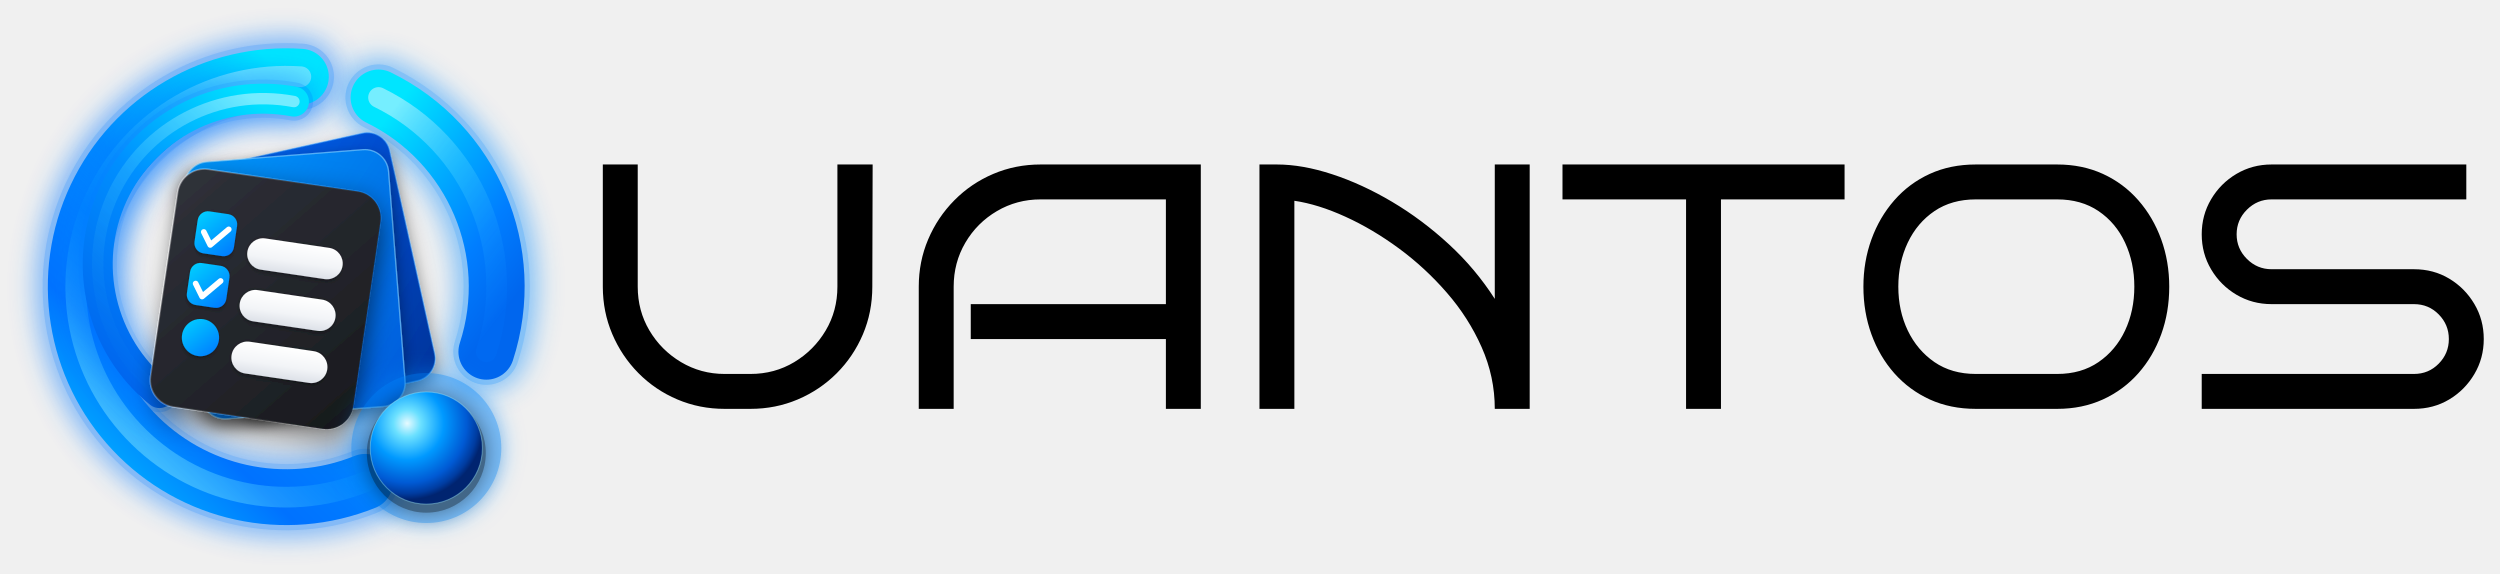
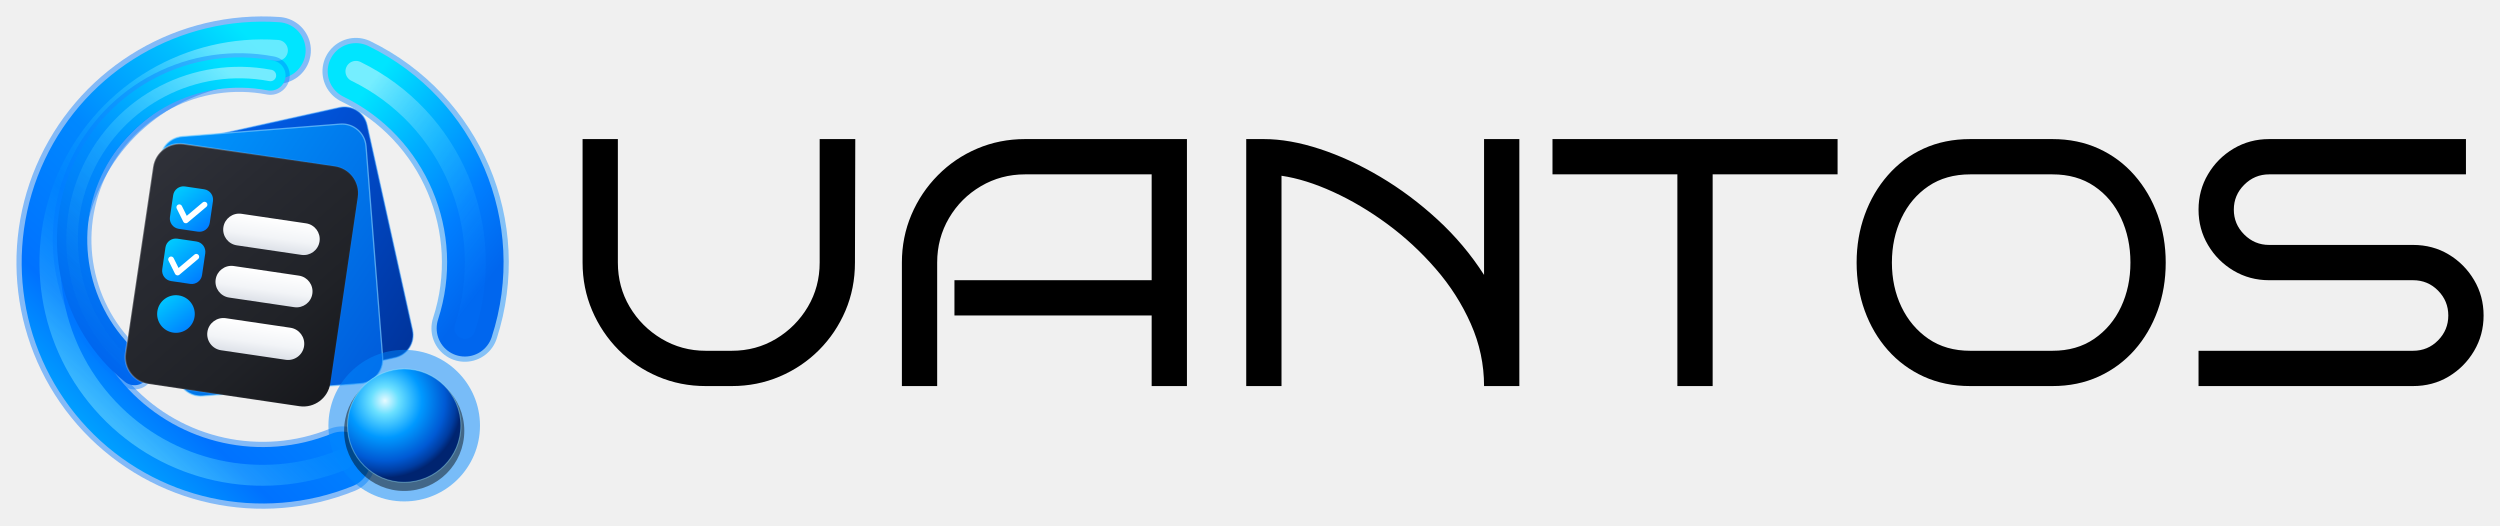
- <svg xmlns="http://www.w3.org/2000/svg" viewBox="-10.5 99.28 615.86 141.25" width="615.86" height="141.25" role="img" aria-label="Quantos">
+ <svg xmlns="http://www.w3.org/2000/svg" viewBox="-4 105.9 609.36 128" width="609.36" height="128" role="img" aria-label="Quantos">
  <g fill="currentColor">
-     <g transform="translate(-6.5 103.28) scale(0.1273885) translate(-104 -103)">
+     <g transform="translate(0 109.9) scale(0.1273885) translate(-155 -155)">
      <defs>
        <linearGradient id="bgGrad" x1="0%" y1="0%" x2="0%" y2="100%">
          <stop offset="0%" stop-color="#282930" />
          <stop offset="25%" stop-color="#202127" />
          <stop offset="65%" stop-color="#121317" />
          <stop offset="100%" stop-color="#090a0d" />
        </linearGradient>
        <linearGradient id="squircleRim" x1="0%" y1="0%" x2="0%" y2="100%">
          <stop offset="0%" stop-color="#ffffff" stop-opacity="0.18" />
          <stop offset="35%" stop-color="#ffffff" stop-opacity="0.03" />
          <stop offset="75%" stop-color="#000000" stop-opacity="0.35" />
          <stop offset="100%" stop-color="#000000" stop-opacity="0.75" />
        </linearGradient>
-         <filter id="ambientArcGlow" x="-70%" y="-70%" width="240%" height="240%">
-           <feGaussianBlur stdDeviation="28" result="blur1" />
-           <feGaussianBlur stdDeviation="12" result="blur2" />
-           <feMerge>
-             <feMergeNode in="blur1" />
-             <feMergeNode in="blur2" />
-             <feMergeNode in="SourceGraphic" />
-           </feMerge>
-         </filter>
-         <filter id="softOrbGlow" x="-80%" y="-80%" width="260%" height="260%">
-           <feGaussianBlur stdDeviation="22" result="blur" />
-           <feMerge>
-             <feMergeNode in="blur" />
-             <feMergeNode in="SourceGraphic" />
-           </feMerge>
-         </filter>
-         <filter id="cardShadow" x="-70%" y="-70%" width="240%" height="240%">
-           <feDropShadow dx="-6" dy="14" stdDeviation="16" flood-color="#000000" flood-opacity="0.55" />
-         </filter>
-         <filter id="frontCardShadow" x="-90%" y="-90%" width="280%" height="280%">
-           <feDropShadow dx="-6" dy="18" stdDeviation="22" flood-color="#000000" flood-opacity="0.65" />
-           <feDropShadow dx="8" dy="20" stdDeviation="26" flood-color="#000000" flood-opacity="0.5" />
-         </filter>
-         <filter id="pillShadow" x="-70%" y="-70%" width="240%" height="240%">
-           <feDropShadow dx="0" dy="3" stdDeviation="3.5" flood-color="#000000" flood-opacity="0.35" />
-         </filter>
        <radialGradient id="dotAmbient" cx="50%" cy="50%" r="50%">
          <stop offset="0%" stop-color="#0094ff" stop-opacity="0.75" />
          <stop offset="35%" stop-color="#0077ff" stop-opacity="0.4" />
          <stop offset="70%" stop-color="#0055ff" stop-opacity="0.12" />
          <stop offset="100%" stop-color="#0033ff" stop-opacity="0" />
        </radialGradient>
        <linearGradient id="outerArcGrad" x1="80%" y1="5%" x2="20%" y2="95%">
          <stop offset="0%" stop-color="#00e5ff" />
          <stop offset="15%" stop-color="#00c0ff" />
          <stop offset="45%" stop-color="#0088ff" />
          <stop offset="80%" stop-color="#0072ff" />
          <stop offset="100%" stop-color="#00a2ff" />
        </linearGradient>
        <linearGradient id="outerArcTube" x1="75%" y1="10%" x2="25%" y2="90%">
          <stop offset="0%" stop-color="#8ceeff" stop-opacity="0.85" />
          <stop offset="25%" stop-color="#38c8ff" stop-opacity="0.6" />
          <stop offset="60%" stop-color="#0099ff" stop-opacity="0.2" />
          <stop offset="100%" stop-color="#60d0ff" stop-opacity="0.75" />
        </linearGradient>
        <linearGradient id="rightArcGrad" x1="20%" y1="0%" x2="80%" y2="100%">
          <stop offset="0%" stop-color="#00e5ff" />
          <stop offset="35%" stop-color="#00aeff" />
          <stop offset="70%" stop-color="#007eff" />
          <stop offset="100%" stop-color="#0066ee" />
        </linearGradient>
        <linearGradient id="rightArcTube" x1="20%" y1="0%" x2="80%" y2="100%">
          <stop offset="0%" stop-color="#99f0ff" stop-opacity="0.9" />
          <stop offset="40%" stop-color="#38c8ff" stop-opacity="0.6" />
          <stop offset="100%" stop-color="#0077ff" stop-opacity="0.2" />
        </linearGradient>
        <linearGradient id="innerArcGrad" x1="80%" y1="0%" x2="20%" y2="100%">
          <stop offset="0%" stop-color="#00e0ff" />
          <stop offset="45%" stop-color="#0090ff" />
          <stop offset="100%" stop-color="#0066ee" />
        </linearGradient>
        <linearGradient id="innerArcTube" x1="80%" y1="0%" x2="20%" y2="100%">
          <stop offset="0%" stop-color="#a0f2ff" stop-opacity="0.85" />
          <stop offset="40%" stop-color="#40c8ff" stop-opacity="0.5" />
          <stop offset="100%" stop-color="#0077ee" stop-opacity="0.1" />
        </linearGradient>
        <radialGradient id="sphereGrad" cx="33%" cy="28%" r="68%">
          <stop offset="0%" stop-color="#e6faff" />
          <stop offset="18%" stop-color="#6be0ff" />
          <stop offset="48%" stop-color="#0099ff" />
          <stop offset="78%" stop-color="#005ad4" />
          <stop offset="92%" stop-color="#003ca0" />
          <stop offset="100%" stop-color="#002470" />
        </radialGradient>
        <linearGradient id="backCardGrad" x1="10%" y1="0%" x2="90%" y2="100%">
          <stop offset="0%" stop-color="#0066ee" />
          <stop offset="40%" stop-color="#0050d4" />
          <stop offset="100%" stop-color="#00359e" />
        </linearGradient>
        <linearGradient id="midCardGrad" x1="0%" y1="0%" x2="100%" y2="100%">
          <stop offset="0%" stop-color="#0099ff" />
          <stop offset="40%" stop-color="#0080f0" />
          <stop offset="100%" stop-color="#005ada" />
        </linearGradient>
        <linearGradient id="frontCardGrad" x1="0%" y1="0%" x2="100%" y2="100%">
          <stop offset="0%" stop-color="#30323a" />
          <stop offset="30%" stop-color="#282a31" />
          <stop offset="70%" stop-color="#202227" />
          <stop offset="100%" stop-color="#16171b" />
        </linearGradient>
        <linearGradient id="cardBevelGrad" x1="0%" y1="0%" x2="100%" y2="25%">
          <stop offset="0%" stop-color="#ffffff" stop-opacity="0.35" />
          <stop offset="45%" stop-color="#ffffff" stop-opacity="0.12" />
          <stop offset="100%" stop-color="#ffffff" stop-opacity="0.02" />
        </linearGradient>
        <linearGradient id="checkboxGrad" x1="0%" y1="0%" x2="100%" y2="100%">
          <stop offset="0%" stop-color="#00d2ff" />
          <stop offset="100%" stop-color="#0077ff" />
        </linearGradient>
        <linearGradient id="pillGrad" x1="0%" y1="0%" x2="0%" y2="100%">
          <stop offset="0%" stop-color="#ffffff" />
          <stop offset="60%" stop-color="#f2f4f7" />
          <stop offset="100%" stop-color="#dde1e8" />
        </linearGradient>
      </defs>
      <g id="Arcs">
-         <path d="M 654.4 220 A 407 407 0 1 0 778.5 1003.4" fill="none" stroke="#0077ff" stroke-width="128" stroke-linecap="round" opacity="0.45" filter="url(#ambientArcGlow)" />
+         <path d="M 654.4 220 A 407 407 0 1 0 778.5 1003.4" fill="none" stroke="#0077ff" stroke-width="128" stroke-linecap="round" opacity="0.45" />
        <path d="M 654.4 220 A 407 407 0 1 0 778.5 1003.4" fill="none" stroke="url(#outerArcGrad)" stroke-width="108" stroke-linecap="round" />
        <path d="M 654.4 220 A 407 407 0 1 0 778.5 1003.4" fill="none" stroke="url(#outerArcTube)" stroke-width="40" stroke-linecap="round" opacity="0.85" />
-         <path d="M 804.6 260.1 A 407 407 0 0 1 1013.1 751.8" fill="none" stroke="#0088ff" stroke-width="128" stroke-linecap="round" opacity="0.45" filter="url(#ambientArcGlow)" />
+         <path d="M 804.6 260.1 A 407 407 0 0 1 1013.1 751.8" fill="none" stroke="#0088ff" stroke-width="128" stroke-linecap="round" opacity="0.45" />
        <path d="M 804.6 260.1 A 407 407 0 0 1 1013.1 751.8" fill="none" stroke="url(#rightArcGrad)" stroke-width="108" stroke-linecap="round" />
        <path d="M 804.6 260.1 A 407 407 0 0 1 1013.1 751.8" fill="none" stroke="url(#rightArcTube)" stroke-width="40" stroke-linecap="round" opacity="0.85" />
-         <path d="M 641.0 268.0 A 320 320 0 0 0 380.9 831.7" fill="none" stroke="#0077ff" stroke-width="74" stroke-linecap="round" opacity="0.4" filter="url(#ambientArcGlow)" />
+         <path d="M 641.0 268.0 A 320 320 0 0 0 380.9 831.7" fill="none" stroke="#0077ff" stroke-width="74" stroke-linecap="round" opacity="0.4" />
        <path d="M 641.0 268.0 A 320 320 0 0 0 380.9 831.7" fill="none" stroke="url(#innerArcGrad)" stroke-width="58" stroke-linecap="round" />
        <path d="M 641.0 268.0 A 320 320 0 0 0 380.9 831.7" fill="none" stroke="url(#innerArcTube)" stroke-width="22" stroke-linecap="round" opacity="0.85" />
      </g>
      <g id="DeckCards">
-         <g transform="translate(685, 605) rotate(-12.5) translate(-685, -605)" filter="url(#cardShadow)">
+         <g transform="translate(685, 605) rotate(-12.5) translate(-685, -605)">
          <rect x="490" y="355" width="385" height="490" rx="44" ry="44" fill="url(#backCardGrad)" />
          <rect x="490" y="355" width="385" height="490" rx="44" ry="44" fill="none" stroke="#389eff" stroke-width="2.5" opacity="0.5" />
        </g>
-         <g transform="translate(645, 615) rotate(-4.5) translate(-645, -615)" filter="url(#cardShadow)">
+         <g transform="translate(645, 615) rotate(-4.5) translate(-645, -615)">
          <rect x="445" y="372" width="395" height="498" rx="46" ry="46" fill="url(#midCardGrad)" />
          <rect x="445" y="372" width="395" height="498" rx="46" ry="46" fill="none" stroke="#80d0ff" stroke-width="2.5" opacity="0.65" />
        </g>
-         <g transform="translate(586, 650) rotate(8.4) translate(-586, -650)" filter="url(#frontCardShadow)">
+         <g transform="translate(586, 650) rotate(8.4) translate(-586, -650)">
          <rect x="388" y="418" width="396" height="464" rx="52" ry="52" fill="url(#frontCardGrad)" />
          <rect x="388" y="418" width="396" height="464" rx="52" ry="52" fill="none" stroke="url(#cardBevelGrad)" stroke-width="3" />
          <g id="Row1">
-             <rect x="434" y="498" width="77" height="82" rx="20" ry="20" fill="url(#checkboxGrad)" filter="url(#pillShadow)" />
+             <rect x="434" y="498" width="77" height="82" rx="20" ry="20" fill="url(#checkboxGrad)" />
            <polyline points="449,539 465,562 496,527" fill="none" stroke="#ffffff" stroke-width="11" stroke-linecap="round" stroke-linejoin="round" />
-             <rect x="538" y="534" width="186" height="61" rx="30.5" ry="30.5" fill="url(#pillGrad)" filter="url(#pillShadow)" />
+             <rect x="538" y="534" width="186" height="61" rx="30.5" ry="30.5" fill="url(#pillGrad)" />
          </g>
          <g id="Row2">
-             <rect x="434" y="599" width="77" height="82" rx="20" ry="20" fill="url(#checkboxGrad)" filter="url(#pillShadow)" />
+             <rect x="434" y="599" width="77" height="82" rx="20" ry="20" fill="url(#checkboxGrad)" />
            <polyline points="448,640 464,663 495,628" fill="none" stroke="#ffffff" stroke-width="11" stroke-linecap="round" stroke-linejoin="round" />
-             <rect x="538" y="635" width="187" height="61" rx="30.5" ry="30.5" fill="url(#pillGrad)" filter="url(#pillShadow)" />
+             <rect x="538" y="635" width="187" height="61" rx="30.5" ry="30.5" fill="url(#pillGrad)" />
          </g>
          <g id="Row3">
-             <circle cx="472.5" cy="742" r="36" fill="url(#checkboxGrad)" filter="url(#pillShadow)" />
-             <rect x="537" y="736" width="187" height="62" rx="31" ry="31" fill="url(#pillGrad)" filter="url(#pillShadow)" />
+             <circle cx="472.5" cy="742" r="36" fill="url(#checkboxGrad)" />
+             <rect x="537" y="736" width="187" height="62" rx="31" ry="31" fill="url(#pillGrad)" />
          </g>
        </g>
      </g>
      <g id="GlowingOrb">
-         <circle cx="897" cy="938" r="145" fill="#0088ff" opacity="0.5" filter="url(#softOrbGlow)" />
-         <circle cx="897" cy="948" r="115" fill="#000000" opacity="0.45" filter="url(#softOrbGlow)" />
+         <circle cx="897" cy="938" r="145" fill="#0088ff" opacity="0.5" />
+         <circle cx="897" cy="948" r="115" fill="#000000" opacity="0.45" />
        <circle cx="897" cy="938" r="108.5" fill="url(#sphereGrad)" />
        <circle cx="897" cy="938" r="108.5" fill="none" stroke="#a0f0ff" stroke-width="2" opacity="0.4" />
      </g>
    </g>
    <path d="M204.47 139.8L204.39 169.9Q204.39 176.18 202.07 181.64Q199.74 187.1 195.62 191.23Q191.49 195.36 186.03 197.68Q180.57 200 174.37 200L168.01 200Q161.82 200 156.36 197.68Q150.9 195.36 146.77 191.19Q142.64 187.01 140.32 181.55Q138 176.09 138 169.9L138 139.8L146.6 139.8L146.6 169.9Q146.6 175.83 149.48 180.69Q152.36 185.55 157.26 188.48Q162.16 191.4 168.01 191.4L174.37 191.4Q180.31 191.4 185.17 188.48Q190.03 185.55 192.91 180.69Q195.79 175.83 195.79 169.9L195.79 139.8ZM285.31 200L276.71 200L276.71 182.8L228.64 182.8L228.64 174.2L276.71 174.2L276.71 148.4L245.84 148.4Q239.99 148.4 235.09 151.28Q230.19 154.16 227.31 159.06Q224.43 163.97 224.43 169.9L224.43 200L215.83 200L215.83 169.9Q215.83 163.71 218.15 158.25Q220.47 152.79 224.6 148.62Q228.73 144.44 234.19 142.12Q239.65 139.8 245.84 139.8L285.31 139.8ZM308.36 200L299.76 200L299.76 139.8L304.06 139.8Q310.34 139.8 317.69 142.21Q325.05 144.62 332.44 149Q339.84 153.39 346.42 159.45Q353 165.51 357.73 172.91L357.73 139.8L366.33 139.8L366.33 200L357.73 200Q357.73 192.09 354.5 184.82Q351.28 177.55 345.94 171.41Q340.61 165.26 334.12 160.48Q327.63 155.71 320.92 152.66Q314.21 149.6 308.36 148.74ZM413.45 200L404.85 200L404.85 148.4L374.41 148.4L374.41 139.8L443.9 139.8L443.9 148.4L413.45 148.4ZM523.88 169.9Q523.88 176.18 521.9 181.64Q519.92 187.1 516.27 191.23Q512.61 195.36 507.54 197.68Q502.46 200 496.27 200L476.23 200Q469.96 200 464.88 197.68Q459.81 195.36 456.15 191.23Q452.5 187.1 450.52 181.64Q448.54 176.18 448.54 169.9Q448.54 163.71 450.52 158.25Q452.5 152.79 456.15 148.62Q459.81 144.44 464.88 142.12Q469.96 139.8 476.23 139.8L496.27 139.8Q502.46 139.8 507.54 142.12Q512.61 144.44 516.27 148.62Q519.92 152.79 521.9 158.25Q523.88 163.71 523.88 169.9ZM515.28 169.9Q515.28 163.97 513 159.06Q510.72 154.16 506.46 151.28Q502.21 148.4 496.27 148.4L476.23 148.4Q470.3 148.4 466.04 151.28Q461.79 154.16 459.46 159.06Q457.14 163.97 457.14 169.9Q457.14 175.83 459.46 180.69Q461.79 185.55 466.04 188.48Q470.3 191.4 476.23 191.4L496.27 191.4Q502.21 191.4 506.46 188.48Q510.72 185.55 513 180.69Q515.28 175.83 515.28 169.9ZM601.36 182.8Q601.36 187.53 599.04 191.44Q596.72 195.36 592.85 197.68Q588.98 200 584.16 200L531.88 200L531.88 191.4L584.16 191.4Q587.78 191.4 590.27 188.86Q592.76 186.33 592.76 182.8Q592.76 179.27 590.27 176.74Q587.78 174.2 584.16 174.2L549.08 174.2Q544.35 174.2 540.43 171.88Q536.52 169.56 534.2 165.64Q531.88 161.73 531.88 157Q531.88 152.27 534.2 148.36Q536.52 144.44 540.43 142.12Q544.35 139.8 549.08 139.8L597.06 139.8L597.06 148.4L549.08 148.4Q545.55 148.4 543.01 150.94Q540.48 153.47 540.48 157Q540.48 160.53 543.01 163.06Q545.55 165.6 549.08 165.6L584.16 165.6Q588.98 165.6 592.85 167.92Q596.72 170.24 599.04 174.16Q601.36 178.07 601.36 182.8Z" />
  </g>
</svg>
